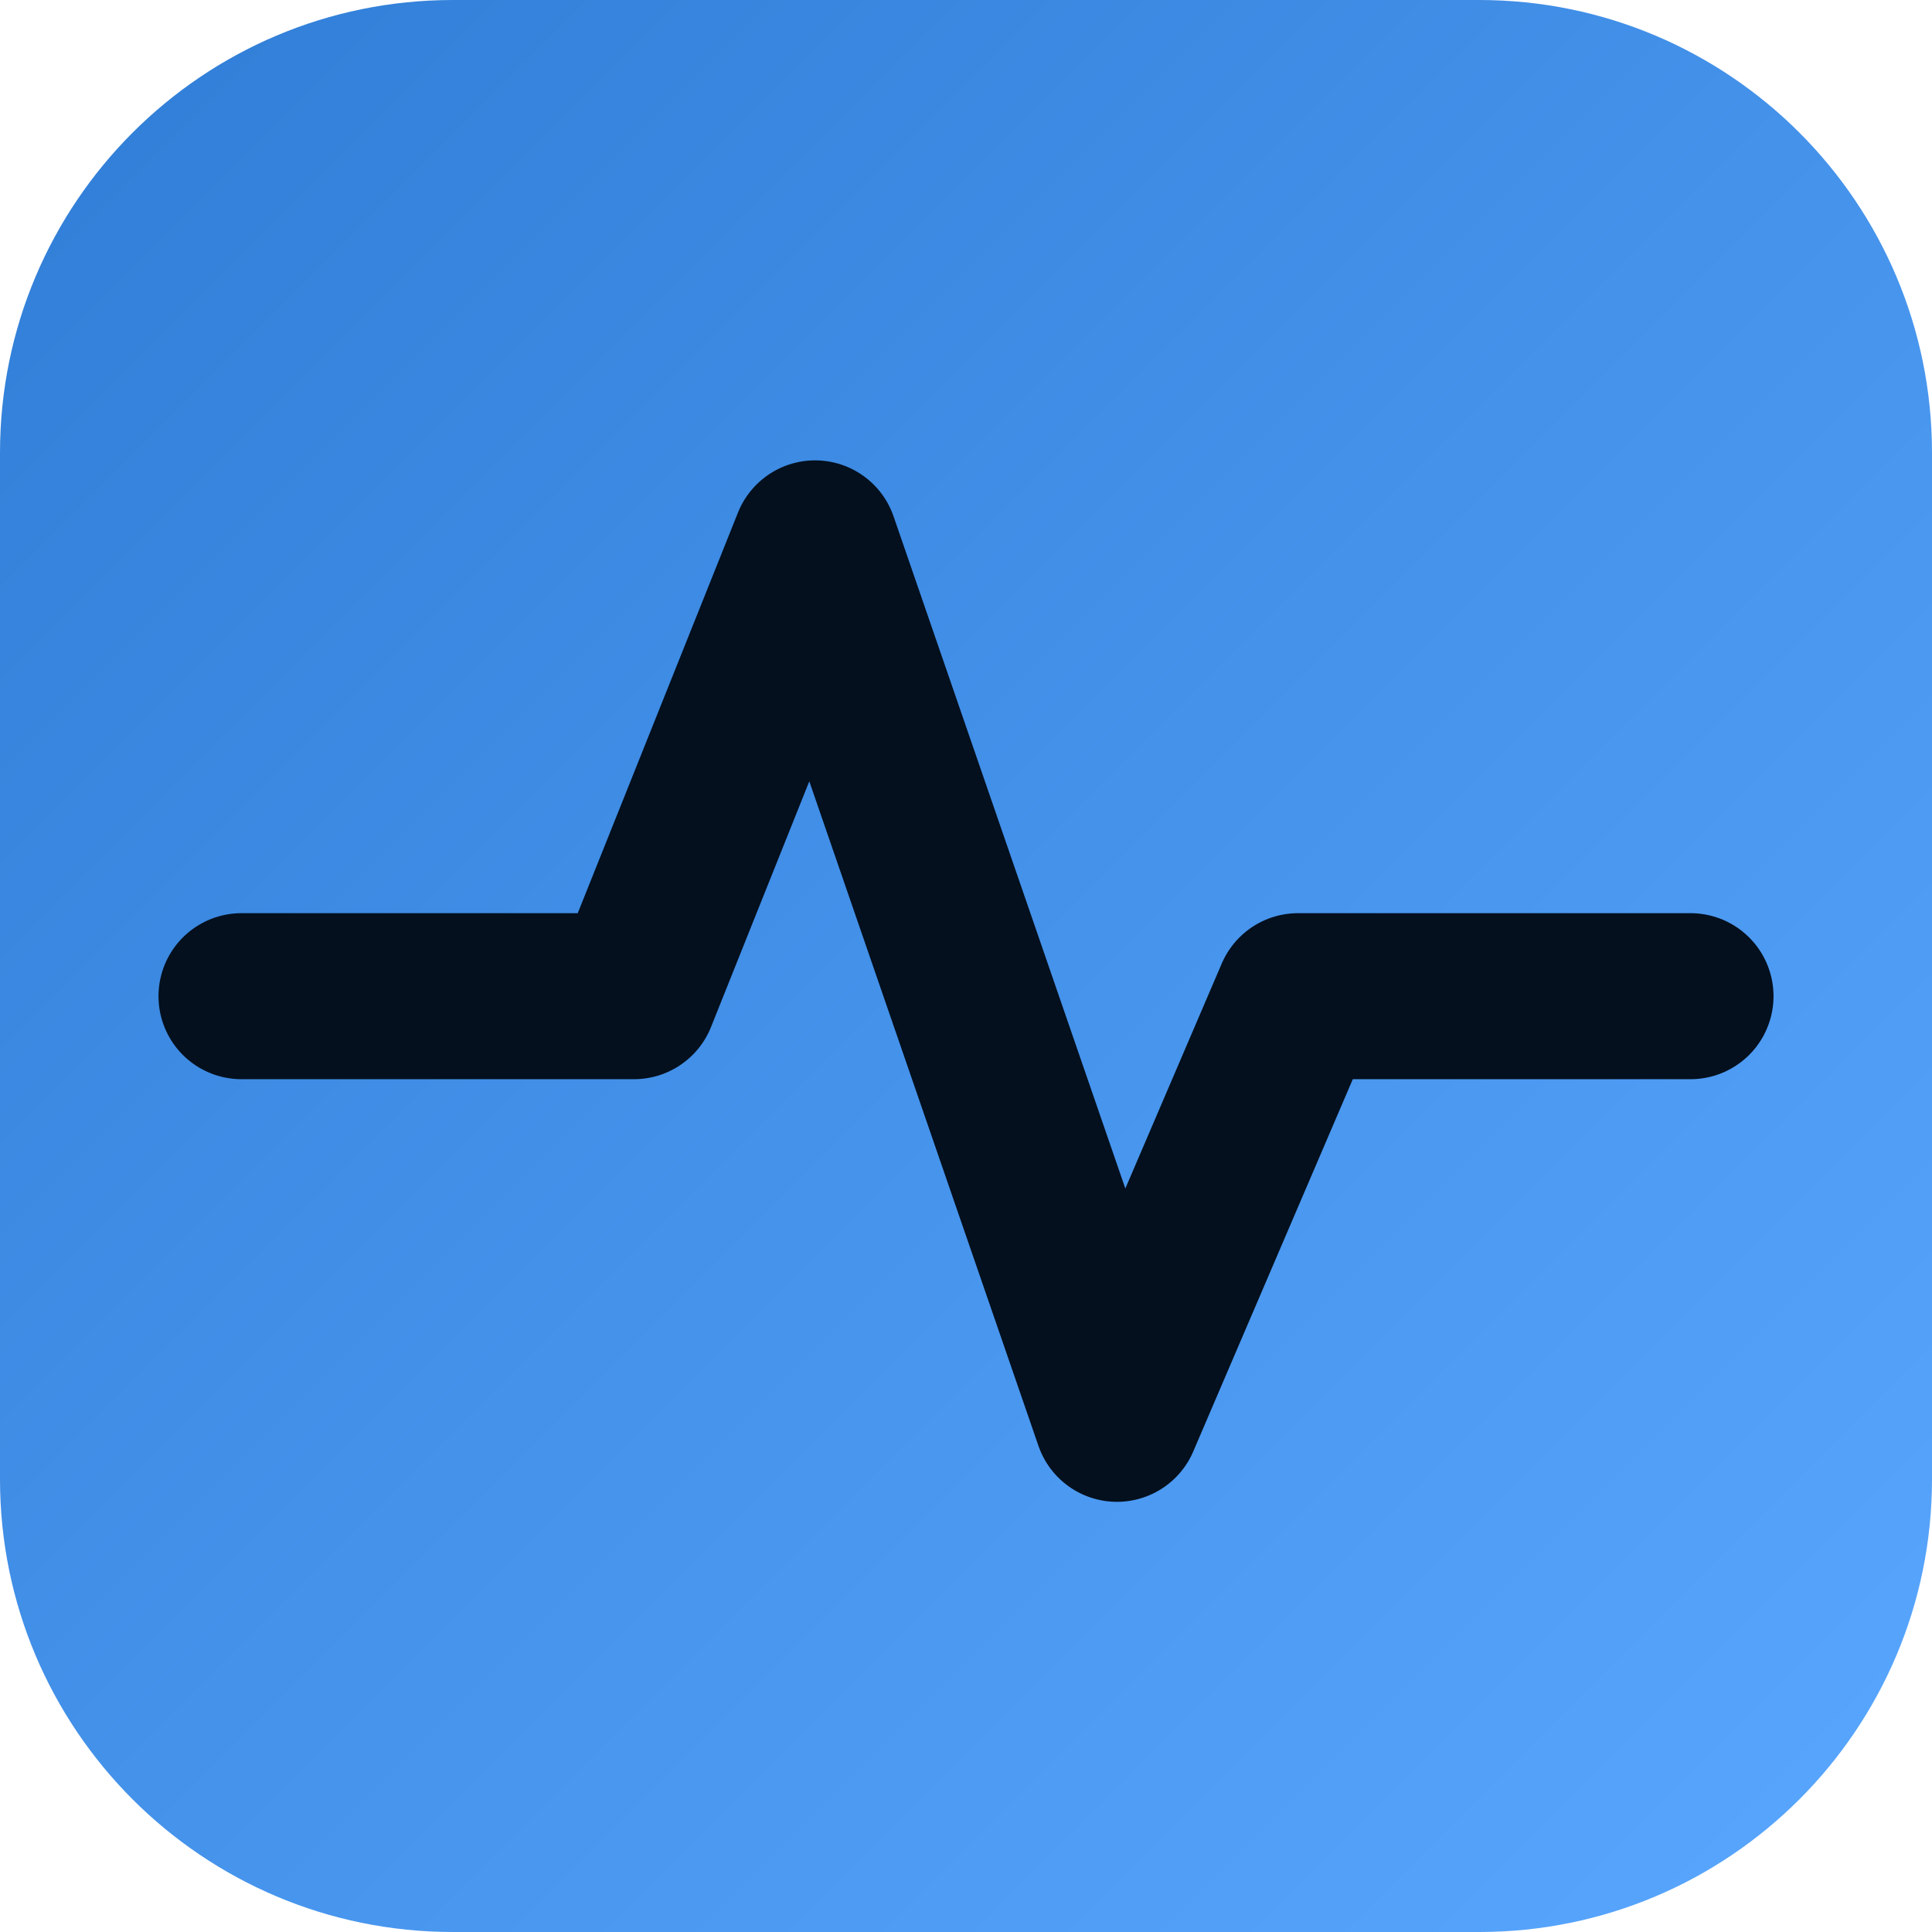
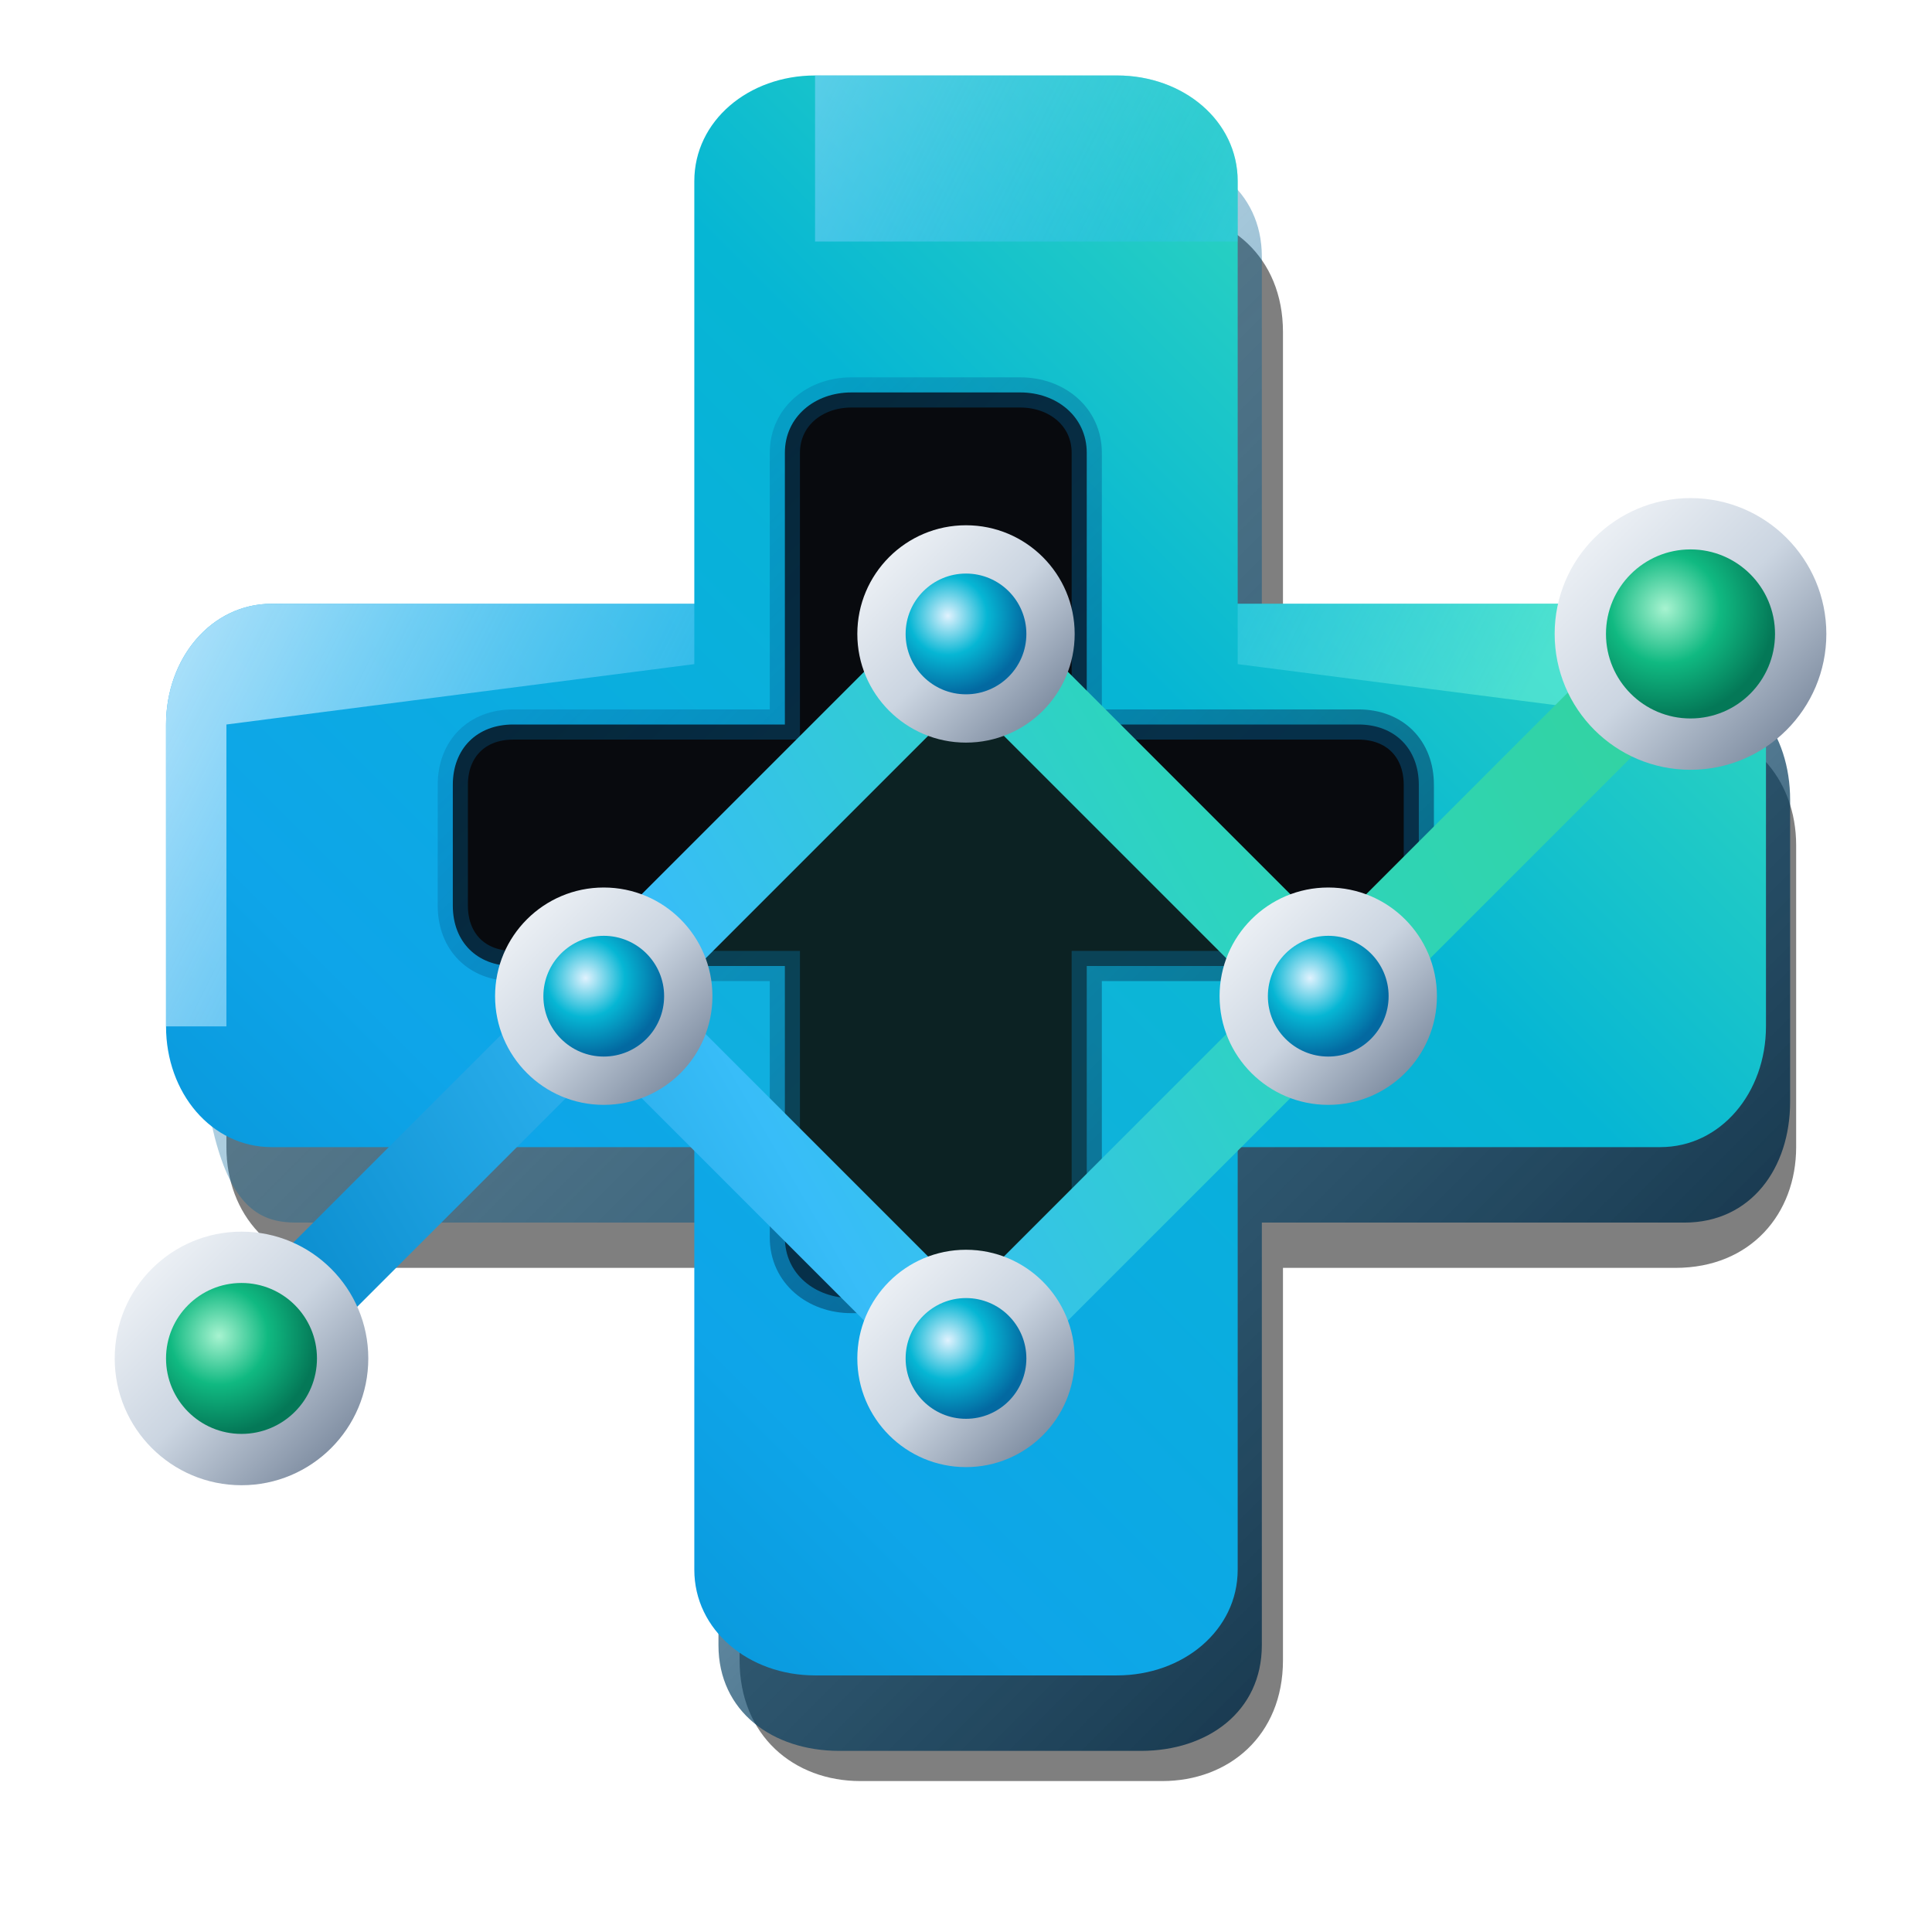
- <svg xmlns="http://www.w3.org/2000/svg" viewBox="0 0 64 64">
+ <svg xmlns="http://www.w3.org/2000/svg" viewBox="0 0 64 64" fill="none">
  <defs>
-     <linearGradient id="g" x1="0" y1="0" x2="1" y2="1">
-       <stop offset="0" stop-color="#2f7dd6" />
-       <stop offset="1" stop-color="#5aa7ff" />
+     <linearGradient id="fav-cross" x1="6" y1="58" x2="58" y2="6" gradientUnits="userSpaceOnUse">
+       <stop offset="0%" stop-color="#0284C7" />
+       <stop offset="30%" stop-color="#0EA5E9" />
+       <stop offset="65%" stop-color="#06B6D4" />
+       <stop offset="85%" stop-color="#2DD4BF" />
+       <stop offset="100%" stop-color="#10B981" />
    </linearGradient>
+     <linearGradient id="fav-rim-lt" x1="8" y1="8" x2="48" y2="28" gradientUnits="userSpaceOnUse">
+       <stop offset="0%" stop-color="#E0F2FE" stop-opacity="0.95" />
+       <stop offset="60%" stop-color="#38BDF8" stop-opacity="0.3" />
+       <stop offset="100%" stop-color="#5EEAD4" stop-opacity="0.7" />
+     </linearGradient>
+     <linearGradient id="fav-shadow" x1="20" y1="20" x2="60" y2="60" gradientUnits="userSpaceOnUse">
+       <stop offset="0%" stop-color="#0369A1" stop-opacity="0.3" />
+       <stop offset="70%" stop-color="#082F49" stop-opacity="0.85" />
+       <stop offset="100%" stop-color="#021C2F" stop-opacity="0.95" />
+     </linearGradient>
+     <linearGradient id="fav-rod" x1="8" y1="46" x2="56" y2="18" gradientUnits="userSpaceOnUse">
+       <stop offset="0%" stop-color="#0284C7" />
+       <stop offset="35%" stop-color="#38BDF8" />
+       <stop offset="65%" stop-color="#2DD4BF" />
+       <stop offset="100%" stop-color="#34D399" />
+     </linearGradient>
+     <linearGradient id="fav-collar" x1="0" y1="0" x2="1" y2="1">
+       <stop offset="0%" stop-color="#F8FAFC" />
+       <stop offset="50%" stop-color="#CBD5E1" />
+       <stop offset="100%" stop-color="#64748B" />
+     </linearGradient>
+     <radialGradient id="fav-core-green" cx="35%" cy="35%" r="65%">
+       <stop offset="0%" stop-color="#A7F3D0" />
+       <stop offset="50%" stop-color="#10B981" />
+       <stop offset="100%" stop-color="#047857" />
+     </radialGradient>
+     <radialGradient id="fav-core-cyan" cx="35%" cy="35%" r="65%">
+       <stop offset="0%" stop-color="#E0F2FE" />
+       <stop offset="50%" stop-color="#06B6D4" />
+       <stop offset="100%" stop-color="#0369A1" />
+     </radialGradient>
  </defs>
-   <rect width="64" height="64" rx="15" fill="url(#g)" />
-   <path d="M8 33h13l6-15 10 29 6-14h13" fill="none" stroke="#04101e" stroke-width="5.5" stroke-linecap="round" stroke-linejoin="round" />
+   <path d="M 23 8 C 23 5.5 24.8 4 27 4 L 37 4 C 39.2 4 41 5.5 41 8 L 41 21 L 54 21 C 56.5 21 58 22.8 58 25 L 58 35 C 58 37.2 56.5 39 54 39 L 41 39 L 41 52 C 41 54.5 39.2 56 37 56 L 27 56 C 24.8 56 23 54.5 23 52 L 23 39 L 10 39 C 7.5 39 6 37.2 6 35 L 6 25 C 6 22.8 7.5 21 10 21 L 23 21 Z" fill="rgba(0,0,0,0.5)" transform="translate(1.5, 3)" />
+   <path d="M 23 7 C 23 4.8 24.8 3.5 27 3.5 L 37 3.5 C 39.2 3.5 41 4.8 41 7 L 41 21 L 55 21 C 57.2 21 58.5 22.8 58.5 25 L 58.5 35 C 58.5 37.2 57.2 39 55 39 L 41 39 L 41 53 C 41 55.2 39.2 56.5 37 56.5 L 27 56.5 C 24.8 56.5 23 55.2 23 53 L 23 39 L 9 39 C 6.8 39 5.5 37.2 5.5 25 L 5.5 25 C 5.5 22.8 6.8 21 9 21 L 23 21 Z" fill="url(#fav-shadow)" transform="translate(0.8, 1.5)" />
+   <path d="M 23 6 C 23 4 24.8 2.5 27 2.5 L 37 2.5 C 39.2 2.5 41 4 41 6 L 41 20 L 55 20 C 57 20 58.5 21.8 58.5 24 L 58.5 34 C 58.5 36.2 57 38 55 38 L 41 38 L 41 52 C 41 54 39.2 55.5 37 55.5 L 27 55.5 C 24.8 55.5 23 54 23 52 L 23 38 L 9 38 C 7 38 5.5 36.2 5.5 34 L 5.5 24 C 5.5 21.8 7 20 9 20 L 23 20 Z" fill="url(#fav-cross)" />
+   <path d="M 26 15 C 26 13.8 27 13 28.2 13 L 33.8 13 C 35 13 36 13.8 36 15 L 36 24 L 45 24 C 46.2 24 47 24.8 47 26 L 47 30 C 47 31.2 46.2 32 45 32 L 36 32 L 36 41 C 36 42.2 35 43 33.8 43 L 28.2 43 C 27 43 26 42.2 26 41 L 26 32 L 17 32 C 15.8 32 15 31.2 15 30 L 15 26 C 15 24.8 15.8 24 17 24 L 26 24 Z" fill="#080A0E" stroke="url(#fav-shadow)" stroke-width="1" />
+   <path d="M 27 2.5 L 37 2.5 C 39.2 2.5 41 4 41 6 L 41 8 L 27 8 Z M 5.5 24 L 5.5 34 L 7.5 34 L 7.5 24 Z M 23 20 L 9 20 C 7 20 5.5 21.8 5.5 24 L 7.5 24 L 23 22 Z M 41 20 L 55 20 C 57 20 58.5 21.8 58.5 24 L 56.5 24 L 41 22 Z" fill="url(#fav-rim-lt)" />
+   <line x1="8" y1="45" x2="20" y2="33" stroke="url(#fav-rod)" stroke-width="3" stroke-linecap="round" />
+   <polygon points="20,33 32,21 44,33 32,45" fill="rgba(45, 212, 191, 0.12)" stroke="url(#fav-rod)" stroke-width="3" stroke-linejoin="round" />
+   <line x1="44" y1="33" x2="56" y2="21" stroke="url(#fav-rod)" stroke-width="3" stroke-linecap="round" />
+   <circle cx="8" cy="45" r="4.2" fill="url(#fav-collar)" />
+   <circle cx="8" cy="45" r="2.5" fill="url(#fav-core-green)" />
+   <circle cx="20" cy="33" r="3.6" fill="url(#fav-collar)" />
+   <circle cx="20" cy="33" r="2" fill="url(#fav-core-cyan)" />
+   <circle cx="32" cy="21" r="3.6" fill="url(#fav-collar)" />
+   <circle cx="32" cy="21" r="2" fill="url(#fav-core-cyan)" />
+   <circle cx="32" cy="45" r="3.6" fill="url(#fav-collar)" />
+   <circle cx="32" cy="45" r="2" fill="url(#fav-core-cyan)" />
+   <circle cx="44" cy="33" r="3.6" fill="url(#fav-collar)" />
+   <circle cx="44" cy="33" r="2" fill="url(#fav-core-cyan)" />
+   <circle cx="56" cy="21" r="4.5" fill="url(#fav-collar)" />
+   <circle cx="56" cy="21" r="2.8" fill="url(#fav-core-green)" />
</svg>
